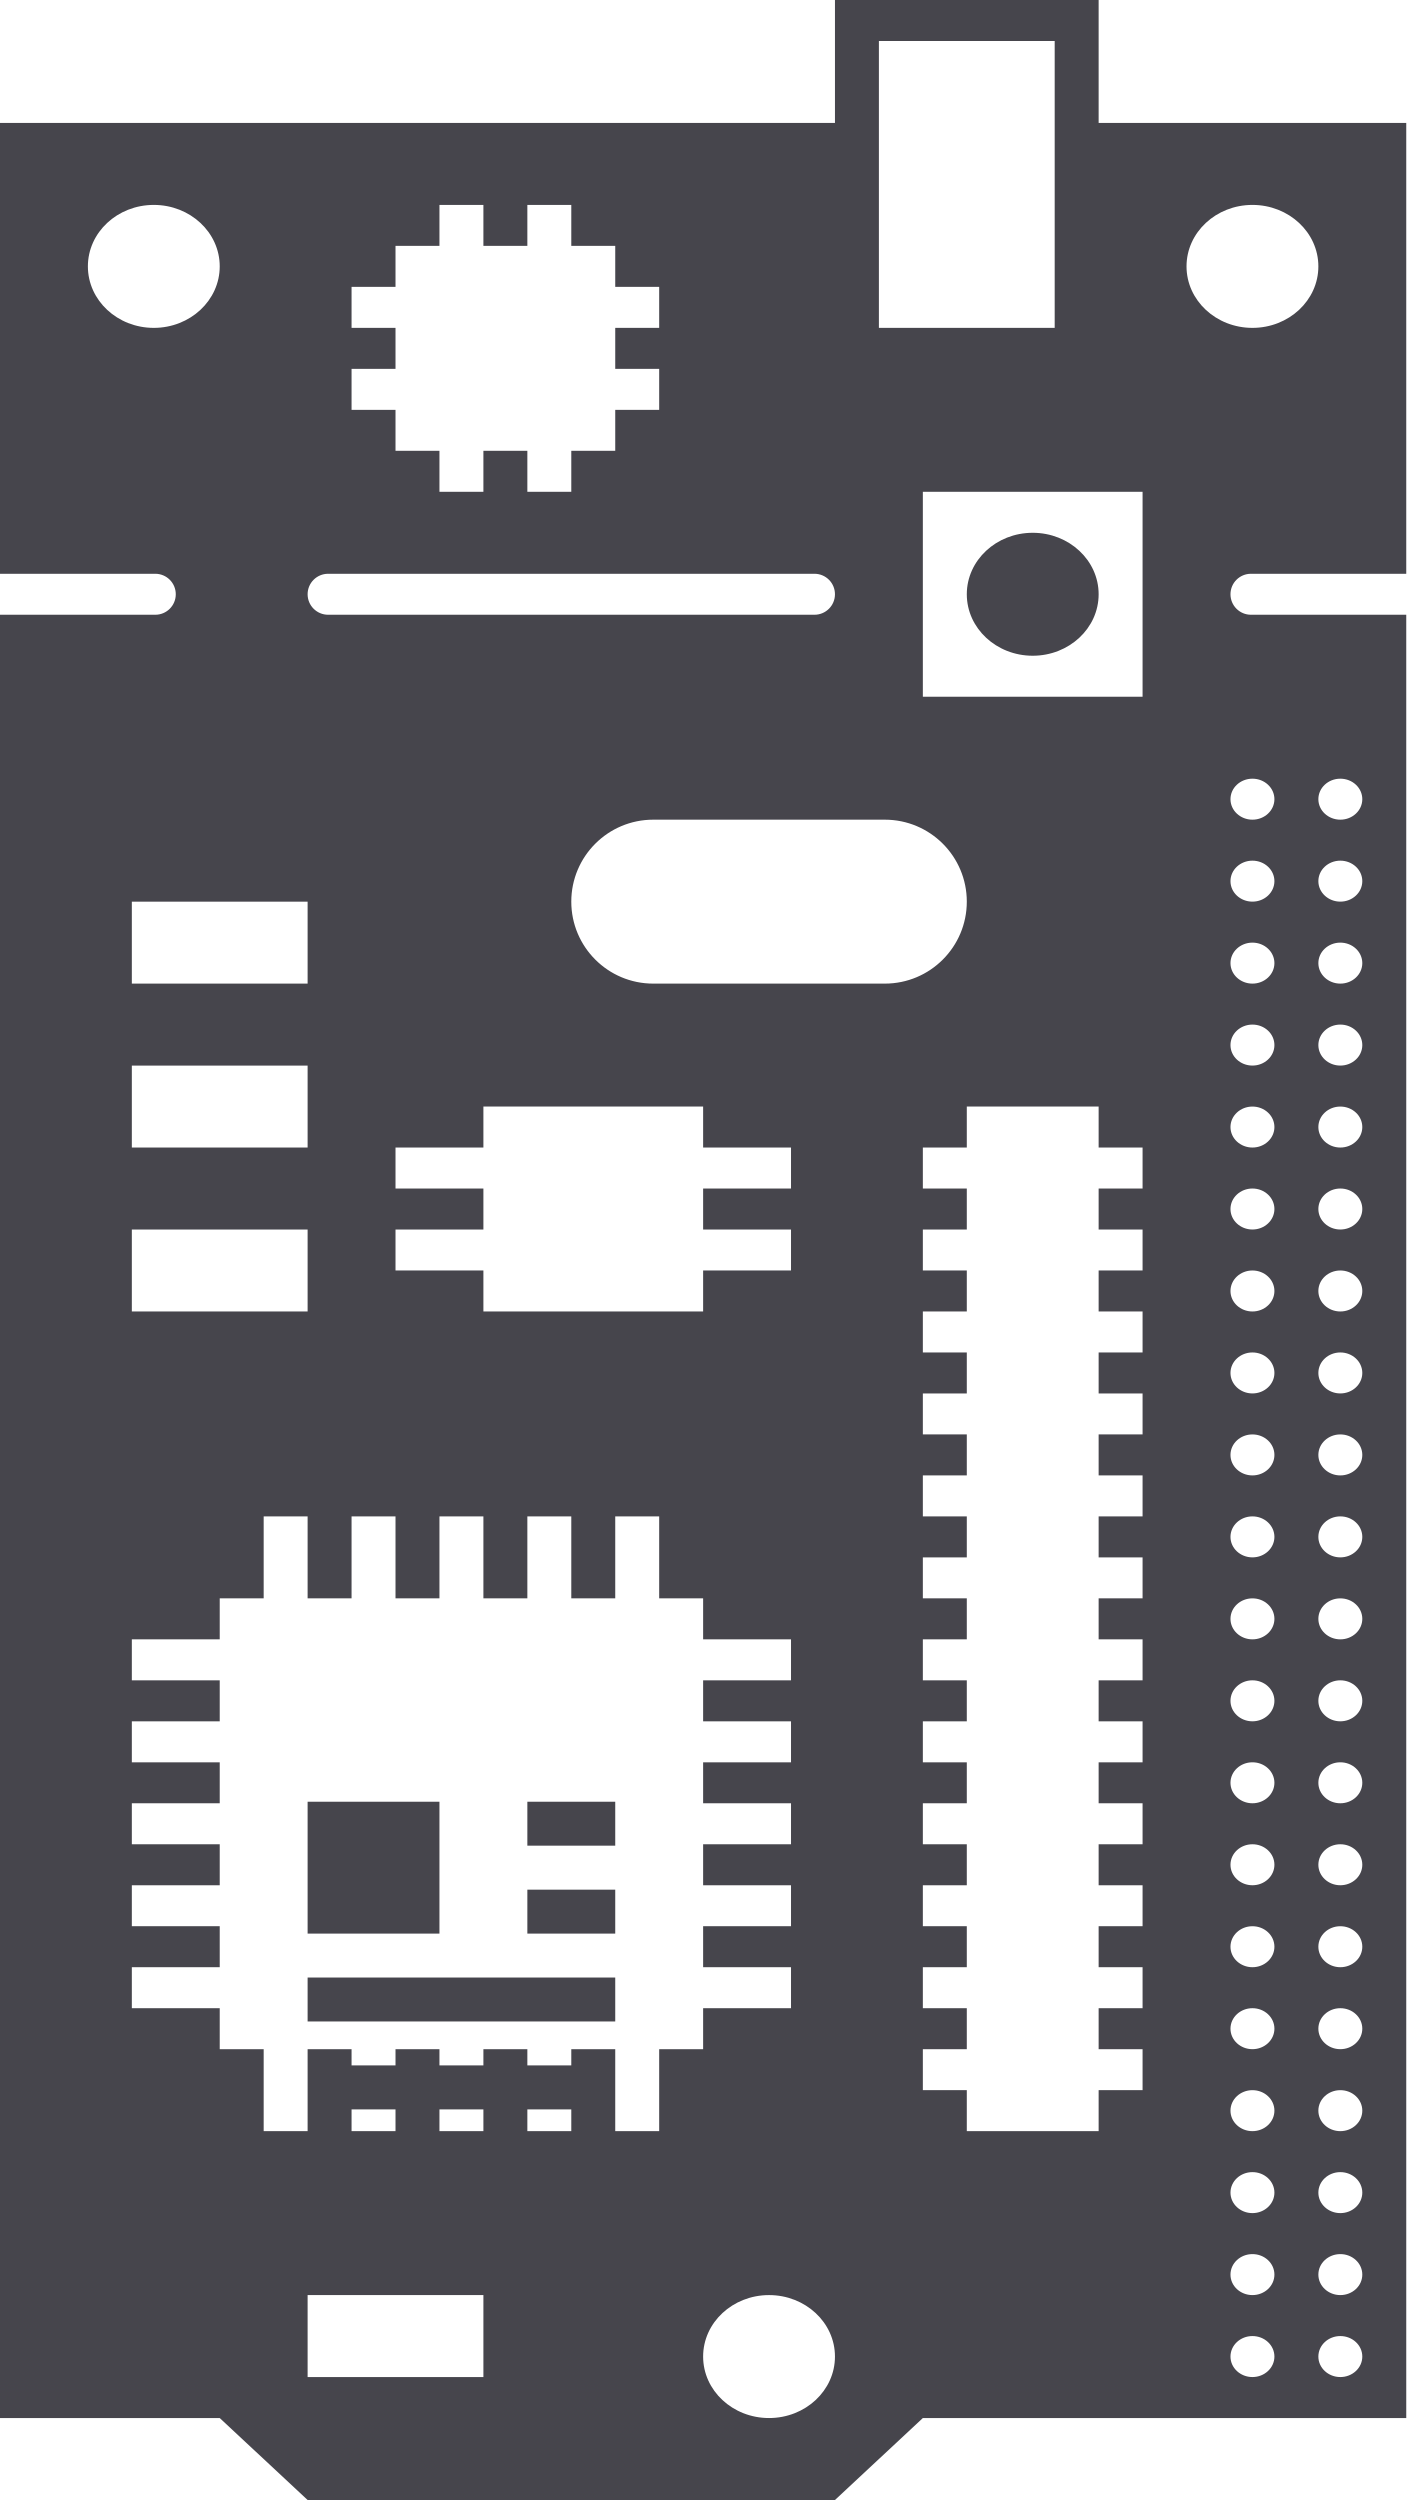
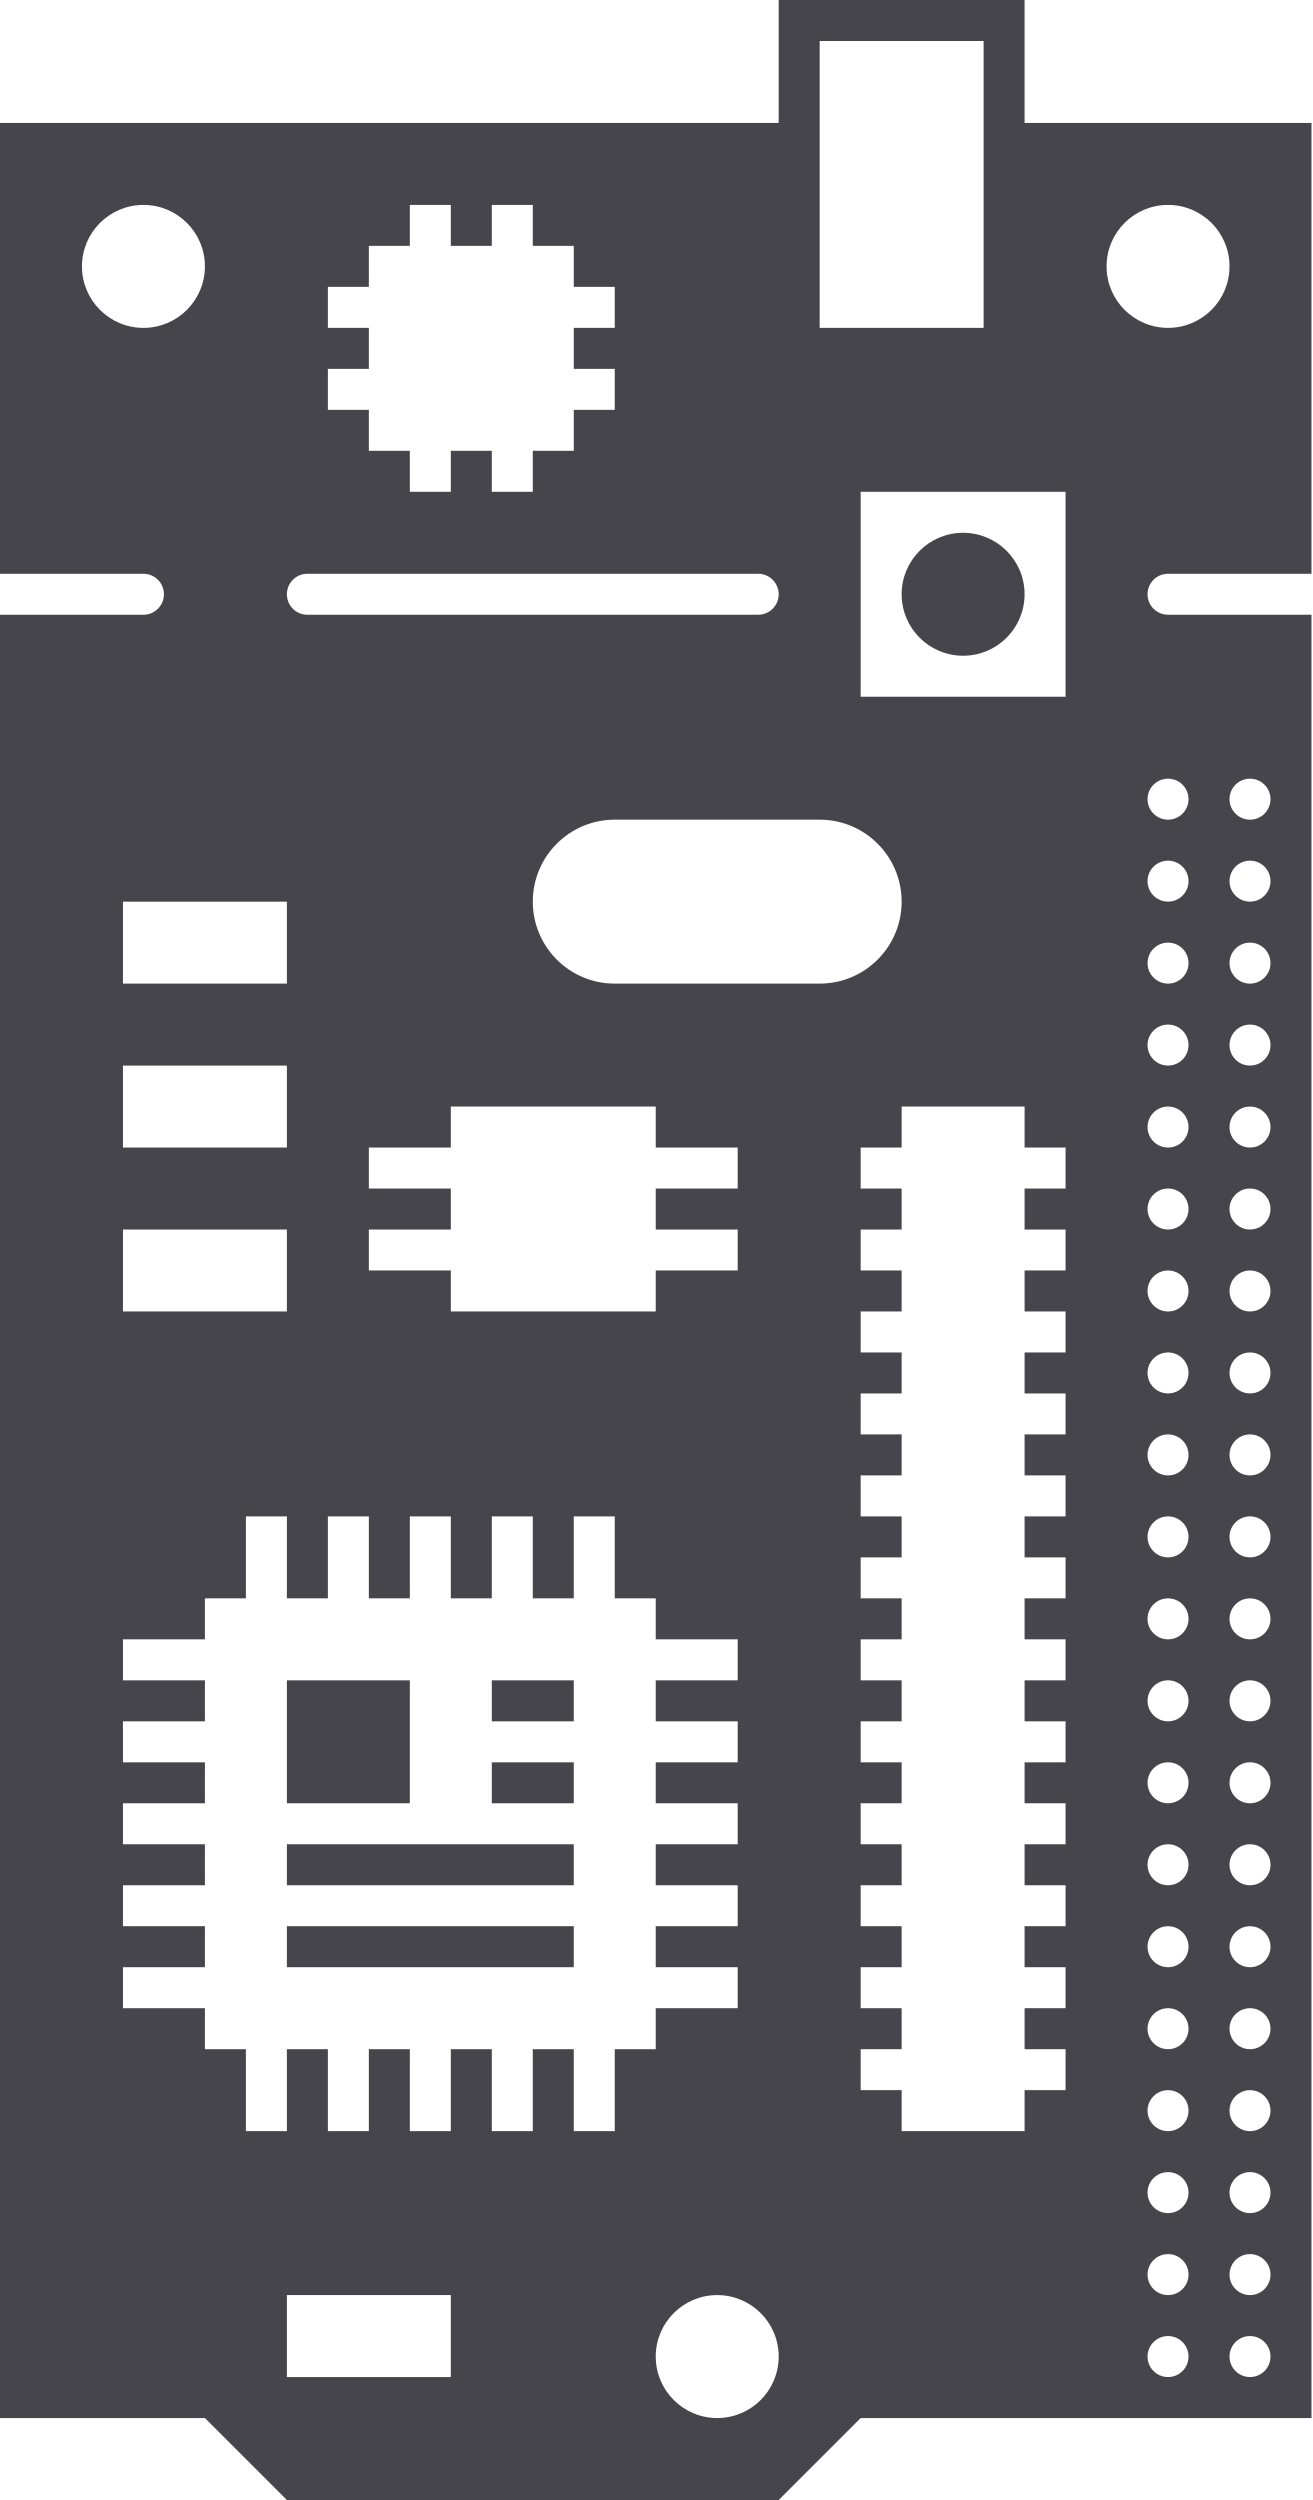
- <svg xmlns="http://www.w3.org/2000/svg" width="113" height="200" viewBox="0 0 113 200" fill="none">
-   <path fill-rule="evenodd" clip-rule="evenodd" d="M66.797 0H87.891V9.836H112.5V45.902H100.077C99.171 45.902 98.438 46.636 98.438 47.541C98.438 48.446 99.171 49.18 100.077 49.18H112.5V193.443H73.828L66.797 200H24.609L17.578 193.443H0V49.18H12.423C13.329 49.18 14.062 48.446 14.062 47.541C14.062 46.636 13.329 45.902 12.423 45.902H0V9.836H66.797V0ZM61.523 193.443C64.436 193.443 66.797 191.241 66.797 188.525C66.797 185.808 64.436 183.607 61.523 183.607C58.611 183.607 56.25 185.808 56.25 188.525C56.25 191.241 58.611 193.443 61.523 193.443ZM105.469 21.311C105.469 24.028 103.108 26.23 100.195 26.23C97.283 26.23 94.922 24.028 94.922 21.311C94.922 18.595 97.283 16.393 100.195 16.393C103.108 16.393 105.469 18.595 105.469 21.311ZM12.305 26.23C15.217 26.23 17.578 24.028 17.578 21.311C17.578 18.595 15.217 16.393 12.305 16.393C9.392 16.393 7.031 18.595 7.031 21.311C7.031 24.028 9.392 26.23 12.305 26.23ZM108.984 188.525C108.984 189.43 108.197 190.164 107.227 190.164C106.256 190.164 105.469 189.43 105.469 188.525C105.469 187.619 106.256 186.885 107.227 186.885C108.197 186.885 108.984 187.619 108.984 188.525ZM107.227 170.492C108.197 170.492 108.984 169.758 108.984 168.852C108.984 167.947 108.197 167.213 107.227 167.213C106.256 167.213 105.469 167.947 105.469 168.852C105.469 169.758 106.256 170.492 107.227 170.492ZM108.984 175.41C108.984 176.315 108.197 177.049 107.227 177.049C106.256 177.049 105.469 176.315 105.469 175.41C105.469 174.504 106.256 173.77 107.227 173.77C108.197 173.77 108.984 174.504 108.984 175.41ZM107.227 183.607C108.197 183.607 108.984 182.873 108.984 181.967C108.984 181.062 108.197 180.328 107.227 180.328C106.256 180.328 105.469 181.062 105.469 181.967C105.469 182.873 106.256 183.607 107.227 183.607ZM108.984 162.295C108.984 163.2 108.197 163.934 107.227 163.934C106.256 163.934 105.469 163.2 105.469 162.295C105.469 161.39 106.256 160.656 107.227 160.656C108.197 160.656 108.984 161.39 108.984 162.295ZM107.227 144.262C108.197 144.262 108.984 143.528 108.984 142.623C108.984 141.718 108.197 140.984 107.227 140.984C106.256 140.984 105.469 141.718 105.469 142.623C105.469 143.528 106.256 144.262 107.227 144.262ZM108.984 149.18C108.984 150.086 108.197 150.82 107.227 150.82C106.256 150.82 105.469 150.086 105.469 149.18C105.469 148.275 106.256 147.541 107.227 147.541C108.197 147.541 108.984 148.275 108.984 149.18ZM107.227 157.377C108.197 157.377 108.984 156.643 108.984 155.738C108.984 154.832 108.197 154.098 107.227 154.098C106.256 154.098 105.469 154.832 105.469 155.738C105.469 156.643 106.256 157.377 107.227 157.377ZM108.984 136.066C108.984 136.971 108.197 137.705 107.227 137.705C106.256 137.705 105.469 136.971 105.469 136.066C105.469 135.16 106.256 134.426 107.227 134.426C108.197 134.426 108.984 135.16 108.984 136.066ZM107.227 118.033C108.197 118.033 108.984 117.299 108.984 116.393C108.984 115.488 108.197 114.754 107.227 114.754C106.256 114.754 105.469 115.488 105.469 116.393C105.469 117.299 106.256 118.033 107.227 118.033ZM108.984 122.951C108.984 123.856 108.197 124.59 107.227 124.59C106.256 124.59 105.469 123.856 105.469 122.951C105.469 122.045 106.256 121.311 107.227 121.311C108.197 121.311 108.984 122.045 108.984 122.951ZM107.227 131.148C108.197 131.148 108.984 130.414 108.984 129.508C108.984 128.603 108.197 127.869 107.227 127.869C106.256 127.869 105.469 128.603 105.469 129.508C105.469 130.414 106.256 131.148 107.227 131.148ZM108.984 109.836C108.984 110.741 108.197 111.475 107.227 111.475C106.256 111.475 105.469 110.741 105.469 109.836C105.469 108.931 106.256 108.197 107.227 108.197C108.197 108.197 108.984 108.931 108.984 109.836ZM107.227 91.803C108.197 91.803 108.984 91.069 108.984 90.164C108.984 89.259 108.197 88.525 107.227 88.525C106.256 88.525 105.469 89.259 105.469 90.164C105.469 91.069 106.256 91.803 107.227 91.803ZM108.984 96.721C108.984 97.627 108.197 98.361 107.227 98.361C106.256 98.361 105.469 97.627 105.469 96.721C105.469 95.816 106.256 95.082 107.227 95.082C108.197 95.082 108.984 95.816 108.984 96.721ZM107.227 104.918C108.197 104.918 108.984 104.184 108.984 103.279C108.984 102.373 108.197 101.639 107.227 101.639C106.256 101.639 105.469 102.373 105.469 103.279C105.469 104.184 106.256 104.918 107.227 104.918ZM108.984 83.607C108.984 84.512 108.197 85.246 107.227 85.246C106.256 85.246 105.469 84.512 105.469 83.607C105.469 82.701 106.256 81.967 107.227 81.967C108.197 81.967 108.984 82.701 108.984 83.607ZM107.227 65.574C108.197 65.574 108.984 64.84 108.984 63.934C108.984 63.029 108.197 62.295 107.227 62.295C106.256 62.295 105.469 63.029 105.469 63.934C105.469 64.84 106.256 65.574 107.227 65.574ZM108.984 70.492C108.984 71.397 108.197 72.131 107.227 72.131C106.256 72.131 105.469 71.397 105.469 70.492C105.469 69.586 106.256 68.853 107.227 68.853C108.197 68.853 108.984 69.586 108.984 70.492ZM107.227 78.689C108.197 78.689 108.984 77.955 108.984 77.049C108.984 76.144 108.197 75.41 107.227 75.41C106.256 75.41 105.469 76.144 105.469 77.049C105.469 77.955 106.256 78.689 107.227 78.689ZM101.953 188.525C101.953 189.43 101.166 190.164 100.195 190.164C99.225 190.164 98.438 189.43 98.438 188.525C98.438 187.619 99.225 186.885 100.195 186.885C101.166 186.885 101.953 187.619 101.953 188.525ZM100.195 170.492C101.166 170.492 101.953 169.758 101.953 168.852C101.953 167.947 101.166 167.213 100.195 167.213C99.225 167.213 98.438 167.947 98.438 168.852C98.438 169.758 99.225 170.492 100.195 170.492ZM101.953 175.41C101.953 176.315 101.166 177.049 100.195 177.049C99.225 177.049 98.438 176.315 98.438 175.41C98.438 174.504 99.225 173.77 100.195 173.77C101.166 173.77 101.953 174.504 101.953 175.41ZM100.195 183.607C101.166 183.607 101.953 182.873 101.953 181.967C101.953 181.062 101.166 180.328 100.195 180.328C99.225 180.328 98.438 181.062 98.438 181.967C98.438 182.873 99.225 183.607 100.195 183.607ZM101.953 162.295C101.953 163.2 101.166 163.934 100.195 163.934C99.225 163.934 98.438 163.2 98.438 162.295C98.438 161.39 99.225 160.656 100.195 160.656C101.166 160.656 101.953 161.39 101.953 162.295ZM100.195 144.262C101.166 144.262 101.953 143.528 101.953 142.623C101.953 141.718 101.166 140.984 100.195 140.984C99.225 140.984 98.438 141.718 98.438 142.623C98.438 143.528 99.225 144.262 100.195 144.262ZM101.953 149.18C101.953 150.086 101.166 150.82 100.195 150.82C99.225 150.82 98.438 150.086 98.438 149.18C98.438 148.275 99.225 147.541 100.195 147.541C101.166 147.541 101.953 148.275 101.953 149.18ZM100.195 157.377C101.166 157.377 101.953 156.643 101.953 155.738C101.953 154.832 101.166 154.098 100.195 154.098C99.225 154.098 98.438 154.832 98.438 155.738C98.438 156.643 99.225 157.377 100.195 157.377ZM101.953 136.066C101.953 136.971 101.166 137.705 100.195 137.705C99.225 137.705 98.438 136.971 98.438 136.066C98.438 135.16 99.225 134.426 100.195 134.426C101.166 134.426 101.953 135.16 101.953 136.066ZM100.195 118.033C101.166 118.033 101.953 117.299 101.953 116.393C101.953 115.488 101.166 114.754 100.195 114.754C99.225 114.754 98.438 115.488 98.438 116.393C98.438 117.299 99.225 118.033 100.195 118.033ZM101.953 122.951C101.953 123.856 101.166 124.59 100.195 124.59C99.225 124.59 98.438 123.856 98.438 122.951C98.438 122.045 99.225 121.311 100.195 121.311C101.166 121.311 101.953 122.045 101.953 122.951ZM100.195 131.148C101.166 131.148 101.953 130.414 101.953 129.508C101.953 128.603 101.166 127.869 100.195 127.869C99.225 127.869 98.438 128.603 98.438 129.508C98.438 130.414 99.225 131.148 100.195 131.148ZM101.953 109.836C101.953 110.741 101.166 111.475 100.195 111.475C99.225 111.475 98.438 110.741 98.438 109.836C98.438 108.931 99.225 108.197 100.195 108.197C101.166 108.197 101.953 108.931 101.953 109.836ZM100.195 91.803C101.166 91.803 101.953 91.069 101.953 90.164C101.953 89.259 101.166 88.525 100.195 88.525C99.225 88.525 98.438 89.259 98.438 90.164C98.438 91.069 99.225 91.803 100.195 91.803ZM101.953 96.721C101.953 97.627 101.166 98.361 100.195 98.361C99.225 98.361 98.438 97.627 98.438 96.721C98.438 95.816 99.225 95.082 100.195 95.082C101.166 95.082 101.953 95.816 101.953 96.721ZM100.195 104.918C101.166 104.918 101.953 104.184 101.953 103.279C101.953 102.373 101.166 101.639 100.195 101.639C99.225 101.639 98.438 102.373 98.438 103.279C98.438 104.184 99.225 104.918 100.195 104.918ZM101.953 83.607C101.953 84.512 101.166 85.246 100.195 85.246C99.225 85.246 98.438 84.512 98.438 83.607C98.438 82.701 99.225 81.967 100.195 81.967C101.166 81.967 101.953 82.701 101.953 83.607ZM100.195 65.574C101.166 65.574 101.953 64.84 101.953 63.934C101.953 63.029 101.166 62.295 100.195 62.295C99.225 62.295 98.438 63.029 98.438 63.934C98.438 64.84 99.225 65.574 100.195 65.574ZM101.953 70.492C101.953 71.397 101.166 72.131 100.195 72.131C99.225 72.131 98.438 71.397 98.438 70.492C98.438 69.586 99.225 68.853 100.195 68.853C101.166 68.853 101.953 69.586 101.953 70.492ZM100.195 78.689C101.166 78.689 101.953 77.955 101.953 77.049C101.953 76.144 101.166 75.41 100.195 75.41C99.225 75.41 98.438 76.144 98.438 77.049C98.438 77.955 99.225 78.689 100.195 78.689ZM24.609 47.541C24.609 46.636 25.343 45.902 26.249 45.902H65.157C66.063 45.902 66.797 46.636 66.797 47.541C66.797 48.446 66.063 49.18 65.157 49.18H26.249C25.343 49.18 24.609 48.446 24.609 47.541ZM52.261 65.574C48.639 65.574 45.703 68.51 45.703 72.131C45.703 75.753 48.639 78.689 52.261 78.689H70.786C74.408 78.689 77.344 75.753 77.344 72.131C77.344 68.51 74.408 65.574 70.786 65.574H52.261ZM73.828 39.344H91.406V55.738H73.828V39.344ZM42.188 19.672H38.672V16.393H35.156V19.672H31.641V22.951H28.125V26.23H31.641V29.508H28.125V32.787H31.641V36.066H35.156V39.344H38.672V36.066H42.188V39.344H45.703V36.066H49.219V32.787H52.734V29.508H49.219V26.23H52.734V22.951H49.219V19.672H45.703V16.393H42.188V19.672ZM70.312 3.279H84.375V26.23H70.312V3.279ZM56.25 88.525H38.672V91.803H31.641V95.082H38.672V98.361H31.641V101.639H38.672V104.918H56.25V101.639H63.281V98.361H56.25V95.082H63.281V91.803H56.25V88.525ZM17.578 127.869L21.094 127.869V121.311H24.609V127.869H28.125V121.311H31.641V127.869H35.156V121.311H38.672V127.869H42.188V121.311H45.703V127.869H49.219V121.311H52.734V127.869L56.25 127.869V131.148H63.281V134.426H56.25V137.705H63.281V140.984H56.25V144.262H63.281V147.541H56.25V150.82H63.281V154.098H56.25V157.377H63.281V160.656H56.25V163.934L52.734 163.934V170.492H49.219V168.75V165.234V163.934H45.703V165.234H42.188V163.934H38.672V165.234H35.156V163.934H31.641V165.234H28.125V163.934H24.609V165.234V168.75V170.492H21.094V163.934L17.578 163.934V160.656H10.547V157.377H17.578V154.098H10.547V150.82H17.578V147.541H10.547V144.262H17.578V140.984H10.547V137.705H17.578V134.426H10.547V131.148H17.578V127.869ZM28.125 168.75V170.492H31.641V168.75H28.125ZM35.156 168.75V170.492H38.672V168.75H35.156ZM42.188 168.75V170.492H45.703V168.75H42.188ZM77.344 88.525V91.803H73.828V95.082H77.344V98.361H73.828V101.639H77.344V104.918H73.828V108.197H77.344V111.475H73.828V114.754H77.344V118.033H73.828V121.311H77.344V124.59H73.828V127.869H77.344V131.148H73.828V134.426H77.344V137.705H73.828V140.984H77.344V144.262H73.828V147.541H77.344V150.82H73.828V154.098H77.344V157.377H73.828V160.656H77.344V163.934H73.828V167.213H77.344V170.492H87.891V167.213H91.406V163.934H87.891V160.656H91.406V157.377H87.891V154.098H91.406V150.82H87.891V147.541H91.406V144.262H87.891V140.984H91.406V137.705H87.891V134.426H91.406V131.148H87.891V127.869H91.406V124.59H87.891V121.311H91.406V118.033H87.891V114.754H91.406V111.475H87.891V108.197H91.406V104.918H87.891V101.639H91.406V98.361H87.891V95.082H91.406V91.803H87.891V88.525H77.344ZM10.547 72.131H24.609V78.689H10.547V72.131ZM24.609 98.361H10.547V104.918H24.609V98.361ZM38.672 183.607V190.164H24.609V183.607H38.672ZM24.609 85.246H10.547V91.803H24.609V85.246ZM87.891 47.541C87.891 50.257 85.53 52.459 82.617 52.459C79.705 52.459 77.344 50.257 77.344 47.541C77.344 44.825 79.705 42.623 82.617 42.623C85.53 42.623 87.891 44.825 87.891 47.541ZM35.156 144.141H24.609V154.688H35.156V144.141ZM49.219 144.141V147.656H42.188V144.141H49.219ZM49.219 154.688V151.172H42.188V154.688H49.219ZM24.609 158.203H49.219V161.719H24.609V158.203Z" fill="#46454C" />
+ <svg xmlns="http://www.w3.org/2000/svg" width="105" height="200" viewBox="0 0 105 200" fill="none">
+   <path fill-rule="evenodd" clip-rule="evenodd" d="M62.295 0H81.967V9.836H104.918V45.902H93.443C92.537 45.902 91.803 46.636 91.803 47.541C91.803 48.446 92.537 49.18 93.443 49.18H104.918V193.443L68.853 193.443L62.295 200H22.951L16.393 193.443L0 193.443V49.18H11.475C12.381 49.18 13.115 48.446 13.115 47.541C13.115 46.636 12.381 45.902 11.475 45.902H0V9.836H62.295V0ZM57.377 193.443C60.093 193.443 62.295 191.241 62.295 188.525C62.295 185.808 60.093 183.607 57.377 183.607C54.661 183.607 52.459 185.808 52.459 188.525C52.459 191.241 54.661 193.443 57.377 193.443ZM98.361 21.311C98.361 24.028 96.159 26.23 93.443 26.23C90.727 26.23 88.525 24.028 88.525 21.311C88.525 18.595 90.727 16.393 93.443 16.393C96.159 16.393 98.361 18.595 98.361 21.311ZM11.475 26.23C14.192 26.23 16.393 24.028 16.393 21.311C16.393 18.595 14.192 16.393 11.475 16.393C8.759 16.393 6.557 18.595 6.557 21.311C6.557 24.028 8.759 26.23 11.475 26.23ZM101.639 188.525C101.639 189.43 100.905 190.164 100 190.164C99.095 190.164 98.361 189.43 98.361 188.525C98.361 187.619 99.095 186.885 100 186.885C100.905 186.885 101.639 187.619 101.639 188.525ZM100 170.492C100.905 170.492 101.639 169.758 101.639 168.852C101.639 167.947 100.905 167.213 100 167.213C99.095 167.213 98.361 167.947 98.361 168.852C98.361 169.758 99.095 170.492 100 170.492ZM101.639 175.41C101.639 176.315 100.905 177.049 100 177.049C99.095 177.049 98.361 176.315 98.361 175.41C98.361 174.504 99.095 173.77 100 173.77C100.905 173.77 101.639 174.504 101.639 175.41ZM100 183.607C100.905 183.607 101.639 182.873 101.639 181.967C101.639 181.062 100.905 180.328 100 180.328C99.095 180.328 98.361 181.062 98.361 181.967C98.361 182.873 99.095 183.607 100 183.607ZM101.639 162.295C101.639 163.2 100.905 163.934 100 163.934C99.095 163.934 98.361 163.2 98.361 162.295C98.361 161.39 99.095 160.656 100 160.656C100.905 160.656 101.639 161.39 101.639 162.295ZM100 144.262C100.905 144.262 101.639 143.528 101.639 142.623C101.639 141.718 100.905 140.984 100 140.984C99.095 140.984 98.361 141.718 98.361 142.623C98.361 143.528 99.095 144.262 100 144.262ZM101.639 149.18C101.639 150.086 100.905 150.82 100 150.82C99.095 150.82 98.361 150.086 98.361 149.18C98.361 148.275 99.095 147.541 100 147.541C100.905 147.541 101.639 148.275 101.639 149.18ZM100 157.377C100.905 157.377 101.639 156.643 101.639 155.738C101.639 154.832 100.905 154.098 100 154.098C99.095 154.098 98.361 154.832 98.361 155.738C98.361 156.643 99.095 157.377 100 157.377ZM101.639 136.066C101.639 136.971 100.905 137.705 100 137.705C99.095 137.705 98.361 136.971 98.361 136.066C98.361 135.16 99.095 134.426 100 134.426C100.905 134.426 101.639 135.16 101.639 136.066ZM100 118.033C100.905 118.033 101.639 117.299 101.639 116.393C101.639 115.488 100.905 114.754 100 114.754C99.095 114.754 98.361 115.488 98.361 116.393C98.361 117.299 99.095 118.033 100 118.033ZM101.639 122.951C101.639 123.856 100.905 124.59 100 124.59C99.095 124.59 98.361 123.856 98.361 122.951C98.361 122.045 99.095 121.311 100 121.311C100.905 121.311 101.639 122.045 101.639 122.951ZM100 131.148C100.905 131.148 101.639 130.414 101.639 129.508C101.639 128.603 100.905 127.869 100 127.869C99.095 127.869 98.361 128.603 98.361 129.508C98.361 130.414 99.095 131.148 100 131.148ZM101.639 109.836C101.639 110.741 100.905 111.475 100 111.475C99.095 111.475 98.361 110.741 98.361 109.836C98.361 108.931 99.095 108.197 100 108.197C100.905 108.197 101.639 108.931 101.639 109.836ZM100 91.803C100.905 91.803 101.639 91.069 101.639 90.164C101.639 89.259 100.905 88.525 100 88.525C99.095 88.525 98.361 89.259 98.361 90.164C98.361 91.069 99.095 91.803 100 91.803ZM101.639 96.721C101.639 97.627 100.905 98.361 100 98.361C99.095 98.361 98.361 97.627 98.361 96.721C98.361 95.816 99.095 95.082 100 95.082C100.905 95.082 101.639 95.816 101.639 96.721ZM100 104.918C100.905 104.918 101.639 104.184 101.639 103.279C101.639 102.373 100.905 101.639 100 101.639C99.095 101.639 98.361 102.373 98.361 103.279C98.361 104.184 99.095 104.918 100 104.918ZM101.639 83.607C101.639 84.512 100.905 85.246 100 85.246C99.095 85.246 98.361 84.512 98.361 83.607C98.361 82.701 99.095 81.967 100 81.967C100.905 81.967 101.639 82.701 101.639 83.607ZM100 65.574C100.905 65.574 101.639 64.84 101.639 63.934C101.639 63.029 100.905 62.295 100 62.295C99.095 62.295 98.361 63.029 98.361 63.934C98.361 64.84 99.095 65.574 100 65.574ZM101.639 70.492C101.639 71.397 100.905 72.131 100 72.131C99.095 72.131 98.361 71.397 98.361 70.492C98.361 69.586 99.095 68.853 100 68.853C100.905 68.853 101.639 69.586 101.639 70.492ZM100 78.689C100.905 78.689 101.639 77.955 101.639 77.049C101.639 76.144 100.905 75.41 100 75.41C99.095 75.41 98.361 76.144 98.361 77.049C98.361 77.955 99.095 78.689 100 78.689ZM95.082 188.525C95.082 189.43 94.348 190.164 93.443 190.164C92.537 190.164 91.803 189.43 91.803 188.525C91.803 187.619 92.537 186.885 93.443 186.885C94.348 186.885 95.082 187.619 95.082 188.525ZM93.443 170.492C94.348 170.492 95.082 169.758 95.082 168.852C95.082 167.947 94.348 167.213 93.443 167.213C92.537 167.213 91.803 167.947 91.803 168.852C91.803 169.758 92.537 170.492 93.443 170.492ZM95.082 175.41C95.082 176.315 94.348 177.049 93.443 177.049C92.537 177.049 91.803 176.315 91.803 175.41C91.803 174.504 92.537 173.77 93.443 173.77C94.348 173.77 95.082 174.504 95.082 175.41ZM93.443 183.607C94.348 183.607 95.082 182.873 95.082 181.967C95.082 181.062 94.348 180.328 93.443 180.328C92.537 180.328 91.803 181.062 91.803 181.967C91.803 182.873 92.537 183.607 93.443 183.607ZM95.082 162.295C95.082 163.2 94.348 163.934 93.443 163.934C92.537 163.934 91.803 163.2 91.803 162.295C91.803 161.39 92.537 160.656 93.443 160.656C94.348 160.656 95.082 161.39 95.082 162.295ZM93.443 144.262C94.348 144.262 95.082 143.528 95.082 142.623C95.082 141.718 94.348 140.984 93.443 140.984C92.537 140.984 91.803 141.718 91.803 142.623C91.803 143.528 92.537 144.262 93.443 144.262ZM95.082 149.18C95.082 150.086 94.348 150.82 93.443 150.82C92.537 150.82 91.803 150.086 91.803 149.18C91.803 148.275 92.537 147.541 93.443 147.541C94.348 147.541 95.082 148.275 95.082 149.18ZM93.443 157.377C94.348 157.377 95.082 156.643 95.082 155.738C95.082 154.832 94.348 154.098 93.443 154.098C92.537 154.098 91.803 154.832 91.803 155.738C91.803 156.643 92.537 157.377 93.443 157.377ZM95.082 136.066C95.082 136.971 94.348 137.705 93.443 137.705C92.537 137.705 91.803 136.971 91.803 136.066C91.803 135.16 92.537 134.426 93.443 134.426C94.348 134.426 95.082 135.16 95.082 136.066ZM93.443 118.033C94.348 118.033 95.082 117.299 95.082 116.393C95.082 115.488 94.348 114.754 93.443 114.754C92.537 114.754 91.803 115.488 91.803 116.393C91.803 117.299 92.537 118.033 93.443 118.033ZM95.082 122.951C95.082 123.856 94.348 124.59 93.443 124.59C92.537 124.59 91.803 123.856 91.803 122.951C91.803 122.045 92.537 121.311 93.443 121.311C94.348 121.311 95.082 122.045 95.082 122.951ZM93.443 131.148C94.348 131.148 95.082 130.414 95.082 129.508C95.082 128.603 94.348 127.869 93.443 127.869C92.537 127.869 91.803 128.603 91.803 129.508C91.803 130.414 92.537 131.148 93.443 131.148ZM95.082 109.836C95.082 110.741 94.348 111.475 93.443 111.475C92.537 111.475 91.803 110.741 91.803 109.836C91.803 108.931 92.537 108.197 93.443 108.197C94.348 108.197 95.082 108.931 95.082 109.836ZM93.443 91.803C94.348 91.803 95.082 91.069 95.082 90.164C95.082 89.259 94.348 88.525 93.443 88.525C92.537 88.525 91.803 89.259 91.803 90.164C91.803 91.069 92.537 91.803 93.443 91.803ZM95.082 96.721C95.082 97.627 94.348 98.361 93.443 98.361C92.537 98.361 91.803 97.627 91.803 96.721C91.803 95.816 92.537 95.082 93.443 95.082C94.348 95.082 95.082 95.816 95.082 96.721ZM93.443 104.918C94.348 104.918 95.082 104.184 95.082 103.279C95.082 102.373 94.348 101.639 93.443 101.639C92.537 101.639 91.803 102.373 91.803 103.279C91.803 104.184 92.537 104.918 93.443 104.918ZM95.082 83.607C95.082 84.512 94.348 85.246 93.443 85.246C92.537 85.246 91.803 84.512 91.803 83.607C91.803 82.701 92.537 81.967 93.443 81.967C94.348 81.967 95.082 82.701 95.082 83.607ZM93.443 65.574C94.348 65.574 95.082 64.84 95.082 63.934C95.082 63.029 94.348 62.295 93.443 62.295C92.537 62.295 91.803 63.029 91.803 63.934C91.803 64.84 92.537 65.574 93.443 65.574ZM95.082 70.492C95.082 71.397 94.348 72.131 93.443 72.131C92.537 72.131 91.803 71.397 91.803 70.492C91.803 69.586 92.537 68.853 93.443 68.853C94.348 68.853 95.082 69.586 95.082 70.492ZM93.443 78.689C94.348 78.689 95.082 77.955 95.082 77.049C95.082 76.144 94.348 75.41 93.443 75.41C92.537 75.41 91.803 76.144 91.803 77.049C91.803 77.955 92.537 78.689 93.443 78.689ZM22.951 47.541C22.951 46.636 23.685 45.902 24.59 45.902H60.656C61.561 45.902 62.295 46.636 62.295 47.541C62.295 48.446 61.561 49.18 60.656 49.18H24.59C23.685 49.18 22.951 48.446 22.951 47.541ZM49.18 65.574C45.559 65.574 42.623 68.51 42.623 72.131C42.623 75.753 45.559 78.689 49.18 78.689H65.574C69.195 78.689 72.131 75.753 72.131 72.131C72.131 68.51 69.195 65.574 65.574 65.574H49.18ZM68.853 39.344H85.246V55.738H68.853V39.344ZM39.344 19.672H36.066V16.393H32.787V19.672H29.508V22.951H26.23V26.23H29.508V29.508H26.23V32.787H29.508V36.066H32.787V39.344H36.066V36.066H39.344V39.344H42.623V36.066H45.902V32.787H49.18V29.508H45.902V26.23H49.18V22.951H45.902V19.672H42.623V16.393H39.344V19.672ZM65.574 3.279H78.689V26.23H65.574V3.279ZM52.459 88.525H36.066V91.803H29.508V95.082H36.066V98.361H29.508V101.639H36.066V104.918H52.459V101.639H59.016V98.361H52.459V95.082H59.016V91.803H52.459V88.525ZM16.393 127.869H19.672V121.311H22.951V127.869H26.23V121.311H29.508V127.869H32.787V121.311H36.066V127.869H39.344V121.311H42.623V127.869H45.902V121.311H49.18V127.869H52.459V131.148H59.016V134.426H52.459V137.705H59.016V140.984H52.459V144.262H59.016V147.541H52.459V150.82H59.016V154.098H52.459V157.377H59.016V160.656H52.459V163.934L49.18 163.934V170.492H45.902V163.934H42.623V170.492H39.344V163.934H36.066V170.492H32.787V163.934H29.508V170.492H26.23V163.934H22.951V170.492H19.672V163.934L16.393 163.934V160.656H9.836V157.377H16.393V154.098H9.836V150.82H16.393V147.541H9.836V144.262H16.393V140.984H9.836V137.705H16.393V134.426H9.836V131.148H16.393V127.869ZM81.967 88.525H72.131V91.803H68.853V95.082H72.131V98.361H68.853V101.639H72.131V104.918H68.853V108.197H72.131V111.475H68.853V114.754H72.131V118.033H68.853V121.311H72.131V124.59H68.853V127.869H72.131V131.148H68.853V134.426H72.131V137.705H68.853V140.984H72.131V144.262H68.853V147.541H72.131V150.82H68.853V154.098H72.131V157.377H68.853V160.656H72.131V163.934H68.853V167.213H72.131V170.492H81.967V167.213H85.246V163.934H81.967V160.656H85.246V157.377H81.967V154.098H85.246V150.82H81.967V147.541H85.246V144.262H81.967V140.984H85.246V137.705H81.967V134.426H85.246V131.148H81.967V127.869H85.246V124.59H81.967V121.311H85.246V118.033H81.967V114.754H85.246V111.475H81.967V108.197H85.246V104.918H81.967V101.639H85.246V98.361H81.967V95.082H85.246V91.803H81.967V88.525ZM22.951 72.131V78.689H9.836V72.131H22.951ZM22.951 104.918V98.361H9.836V104.918H22.951ZM22.951 183.607H36.066V190.164H22.951V183.607ZM22.951 91.803V85.246H9.836V91.803H22.951ZM81.967 47.541C81.967 50.257 79.765 52.459 77.049 52.459C74.333 52.459 72.131 50.257 72.131 47.541C72.131 44.825 74.333 42.623 77.049 42.623C79.765 42.623 81.967 44.825 81.967 47.541ZM32.787 134.426H22.951V144.262H32.787V134.426ZM39.344 134.426H45.902V137.705H39.344V134.426ZM45.902 140.984H39.344V144.262H45.902V140.984ZM22.951 147.541H45.902V150.82H22.951V147.541ZM45.902 154.098H22.951V157.377H45.902V154.098Z" fill="#46454C" />
</svg>
